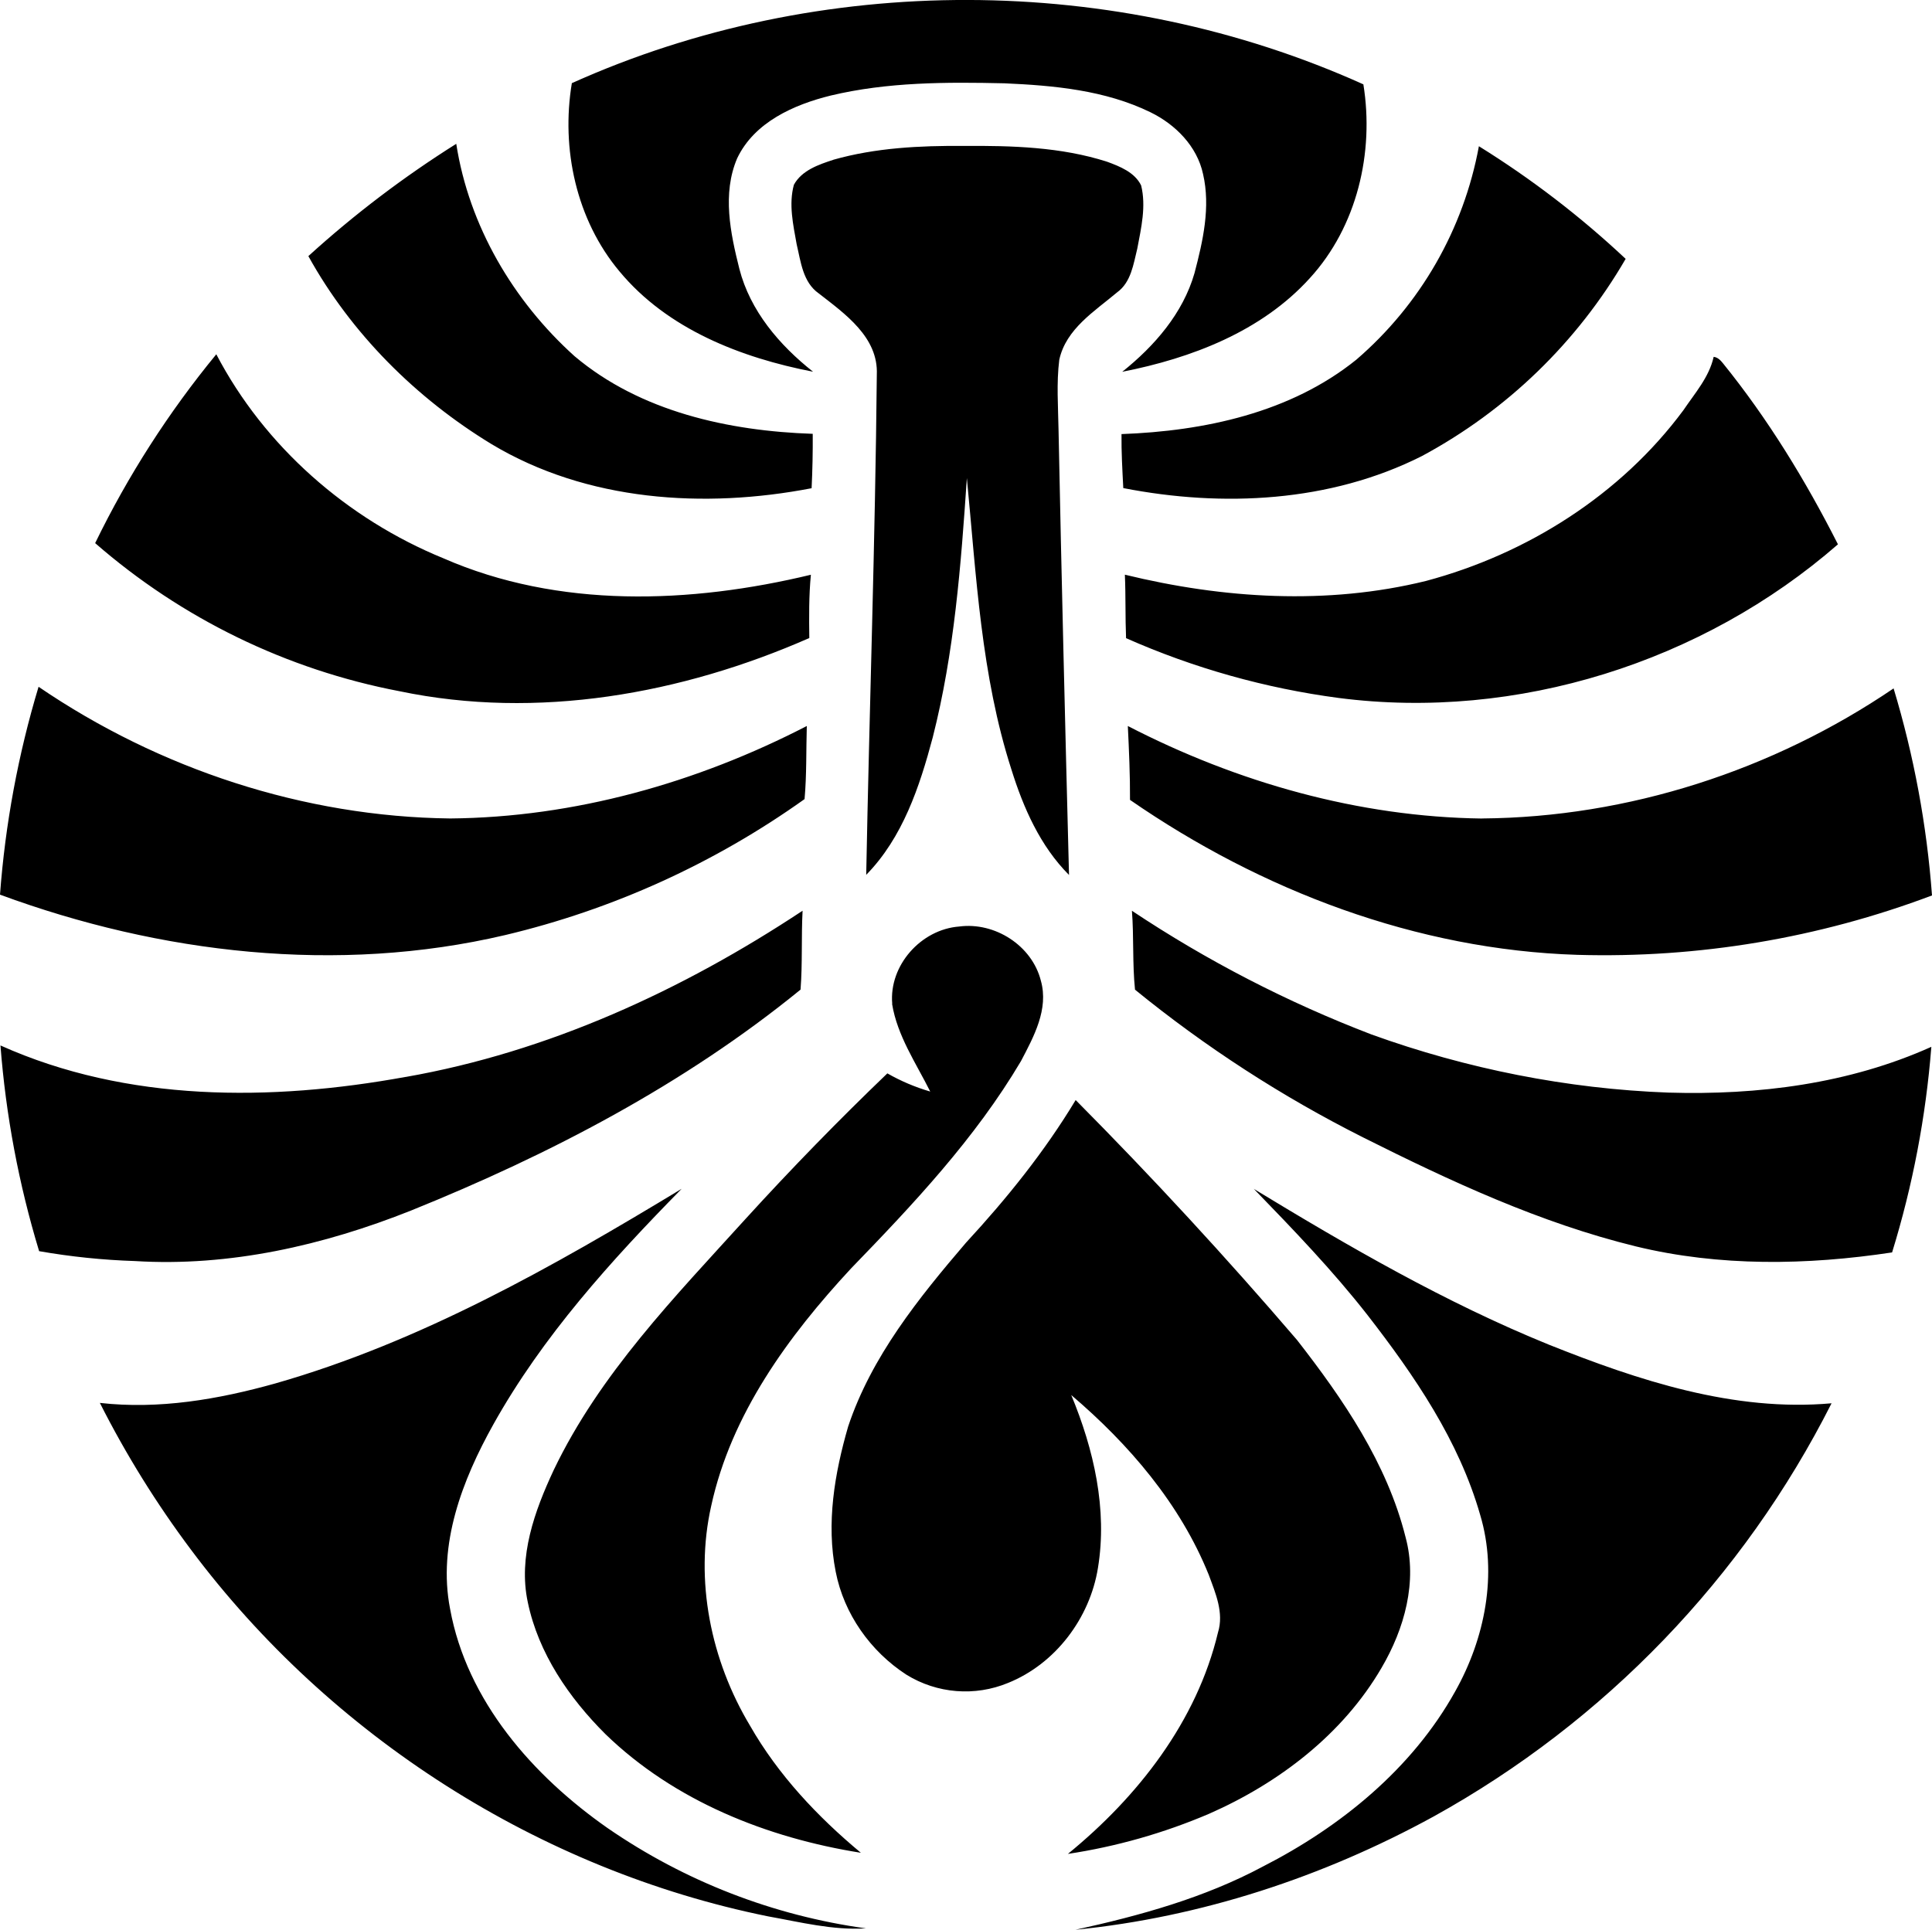
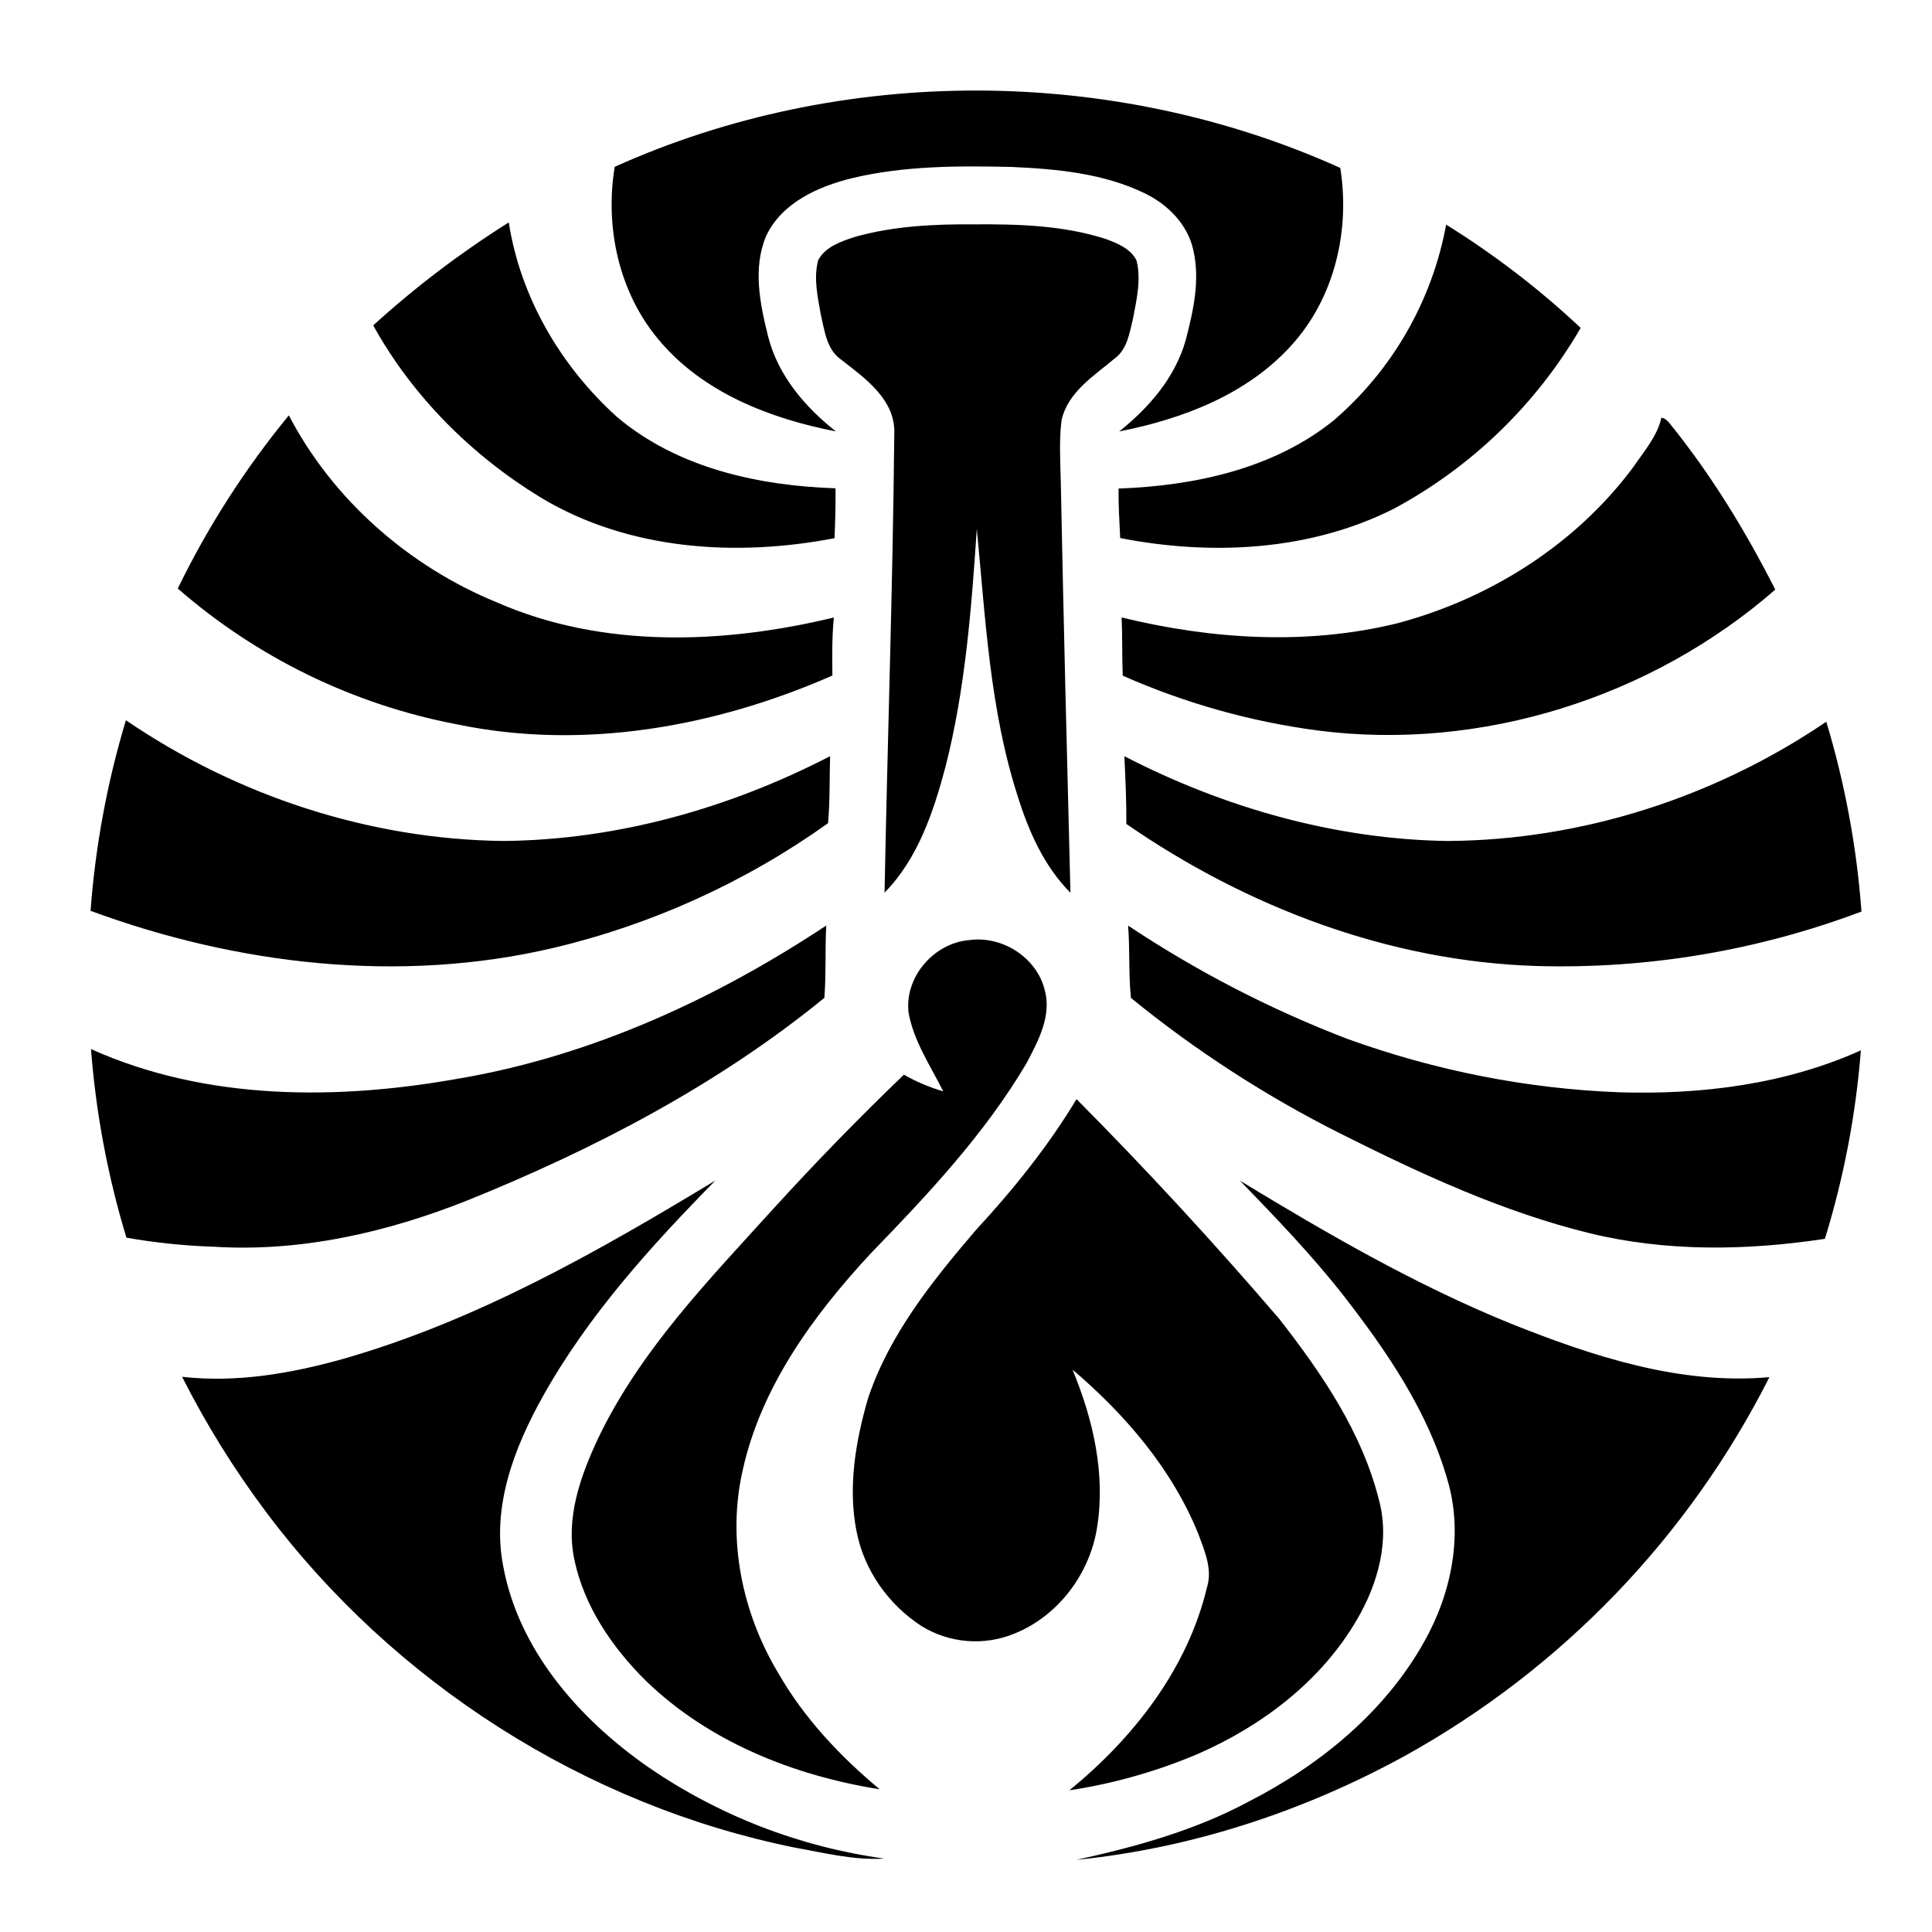
- <svg xmlns="http://www.w3.org/2000/svg" viewBox="0 0 29.332 29.305">
+ <svg xmlns="http://www.w3.org/2000/svg" viewBox="-1.5 -1.5 32 32">
  <path d="M8.681 1.263c3.77-1.695 8.252-1.68 12.018.018.167 1.035-.096 2.16-.813 2.943-.733.81-1.799 1.216-2.848 1.422.488-.39.921-.886 1.097-1.498.128-.487.246-1.003.13-1.505-.091-.423-.419-.753-.798-.938-.688-.336-1.466-.407-2.219-.44-.881-.02-1.774-.02-2.636.186-.56.138-1.161.405-1.421.955-.228.536-.102 1.134.034 1.676.164.64.61 1.161 1.119 1.563-1.093-.212-2.212-.646-2.94-1.525-.655-.782-.888-1.862-.722-2.858zm3.973 1.163c-.224.073-.481.16-.601.38-.081.296-.011.606.042.903.063.264.093.577.336.747.398.31.905.664.881 1.232-.024 2.532-.113 5.065-.161 7.597.554-.565.811-1.339 1.01-2.087.328-1.288.429-2.617.518-3.938.144 1.485.216 2.996.677 4.427.182.583.437 1.161.874 1.6-.058-2.252-.114-4.504-.159-6.756-.006-.355-.033-.714.011-1.067.102-.47.537-.737.879-1.025.212-.154.247-.429.306-.666.059-.313.136-.64.058-.957-.097-.199-.321-.288-.517-.36-.701-.225-1.448-.245-2.178-.24-.663-.005-1.337.028-1.978.21zm.89 12.82c.079.484.363.898.579 1.33a3 3 0 0 1-.651-.276 46 46 0 0 0-2.151 2.208c-1.075 1.186-2.215 2.355-2.914 3.815-.29.62-.542 1.316-.394 2.008.161.775.626 1.452 1.179 2.003 1.046 1.015 2.455 1.576 3.878 1.802-.659-.549-1.257-1.184-1.684-1.932-.593-.99-.844-2.202-.588-3.337.303-1.392 1.171-2.579 2.123-3.605.944-.975 1.885-1.974 2.58-3.149.194-.37.423-.788.302-1.219-.134-.535-.699-.896-1.241-.824-.579.044-1.067.59-1.016 1.174zm1.123 3.624c-.719.84-1.436 1.73-1.79 2.792-.206.711-.336 1.471-.189 2.207.125.64.529 1.21 1.074 1.563a1.7 1.7 0 0 0 1.544.124c.718-.29 1.24-.983 1.363-1.744.147-.892-.063-1.802-.405-2.627.877.747 1.654 1.652 2.088 2.731.102.277.232.575.14.873-.322 1.353-1.217 2.497-2.279 3.364a8.8 8.8 0 0 0 2.145-.61c1.058-.466 2.029-1.206 2.617-2.216.346-.59.549-1.307.364-1.986-.28-1.119-.947-2.094-1.647-2.992a68 68 0 0 0-3.361-3.644c-.471.782-1.045 1.495-1.664 2.165m4.365-.818c1.445.878 2.914 1.73 4.484 2.368 1.359.543 2.809 1.023 4.291.89a14.8 14.8 0 0 1-6.038 6.273c-1.678.92-3.535 1.531-5.441 1.722.979-.215 1.956-.484 2.845-.96 1.182-.604 2.266-1.485 2.919-2.658.452-.803.649-1.784.381-2.68-.323-1.13-.997-2.116-1.709-3.034-.531-.68-1.131-1.303-1.731-1.922zM4.175 21.01c2.208-.63 4.222-1.775 6.174-2.957-1.071 1.09-2.11 2.237-2.859 3.578-.471.844-.847 1.82-.657 2.8.254 1.398 1.257 2.536 2.392 3.33a9.1 9.1 0 0 0 3.922 1.523c-.503.031-.996-.095-1.488-.183-3.469-.704-6.641-2.733-8.759-5.567a15 15 0 0 1-1.384-2.23c.896.102 1.797-.053 2.659-.294m13.009-7.18a18.5 18.5 0 0 0 3.64 1.88c1.444.521 2.97.825 4.505.882 1.359.041 2.745-.133 3.993-.695a14.4 14.4 0 0 1-.596 3.122c-1.289.195-2.619.218-3.892-.092-1.45-.355-2.81-.988-4.138-1.654a19 19 0 0 1-3.464-2.244c-.041-.399-.016-.8-.047-1.2zM6.156 16.355c2.167-.38 4.203-1.316 6.029-2.525-.021.4 0 .8-.031 1.198-1.766 1.44-3.806 2.504-5.911 3.354-1.33.53-2.758.857-4.196.768a10.4 10.4 0 0 1-1.453-.15 14.6 14.6 0 0 1-.587-3.124c1.921.863 4.112.85 6.15.478zm16.345-3.926c2.218-.017 4.416-.73 6.248-1.975a14.6 14.6 0 0 1 .583 3.144 14.1 14.1 0 0 1-5.385.902c-2.437-.076-4.798-.975-6.791-2.353.002-.374-.015-.749-.033-1.122 1.659.857 3.506 1.381 5.378 1.405zm-21.916-2c1.833 1.25 4.028 1.974 6.25 2 1.885-.016 3.745-.542 5.414-1.404-.011.37-.001.742-.034 1.11a13 13 0 0 1-4.546 2.065c-2.541.597-5.236.283-7.669-.614a14.7 14.7 0 0 1 .586-3.158zm25.433-5.01c.06.007.103.051.139.096.685.847 1.255 1.78 1.747 2.751-2.052 1.79-4.874 2.683-7.58 2.333a11.8 11.8 0 0 1-3.228-.908c-.013-.322-.004-.643-.018-.964 1.491.364 3.072.465 4.572.095 1.536-.41 2.957-1.309 3.908-2.593.173-.257.39-.5.459-.809zM1.445 8.247A14.5 14.5 0 0 1 3.284 5.38c.731 1.4 1.989 2.501 3.445 3.097 1.752.768 3.755.691 5.582.251-.031.32-.028.64-.024.961-1.936.851-4.128 1.245-6.22.808a9.84 9.84 0 0 1-4.622-2.249M22.452 2.22a14.2 14.2 0 0 1 2.229 1.711 7.9 7.9 0 0 1-3.094 2.995c-1.392.702-3.023.781-4.533.486-.014-.274-.03-.547-.027-.82 1.255-.046 2.566-.324 3.565-1.13a5.62 5.62 0 0 0 1.861-3.242zM4.682 3.89c.65 1.175 1.635 2.157 2.78 2.854 1.448.87 3.231.984 4.86.67q.02-.412.017-.826c-1.277-.043-2.617-.336-3.616-1.179-.93-.837-1.603-1.98-1.796-3.225a16 16 0 0 0-2.244 1.704z" />
</svg>
